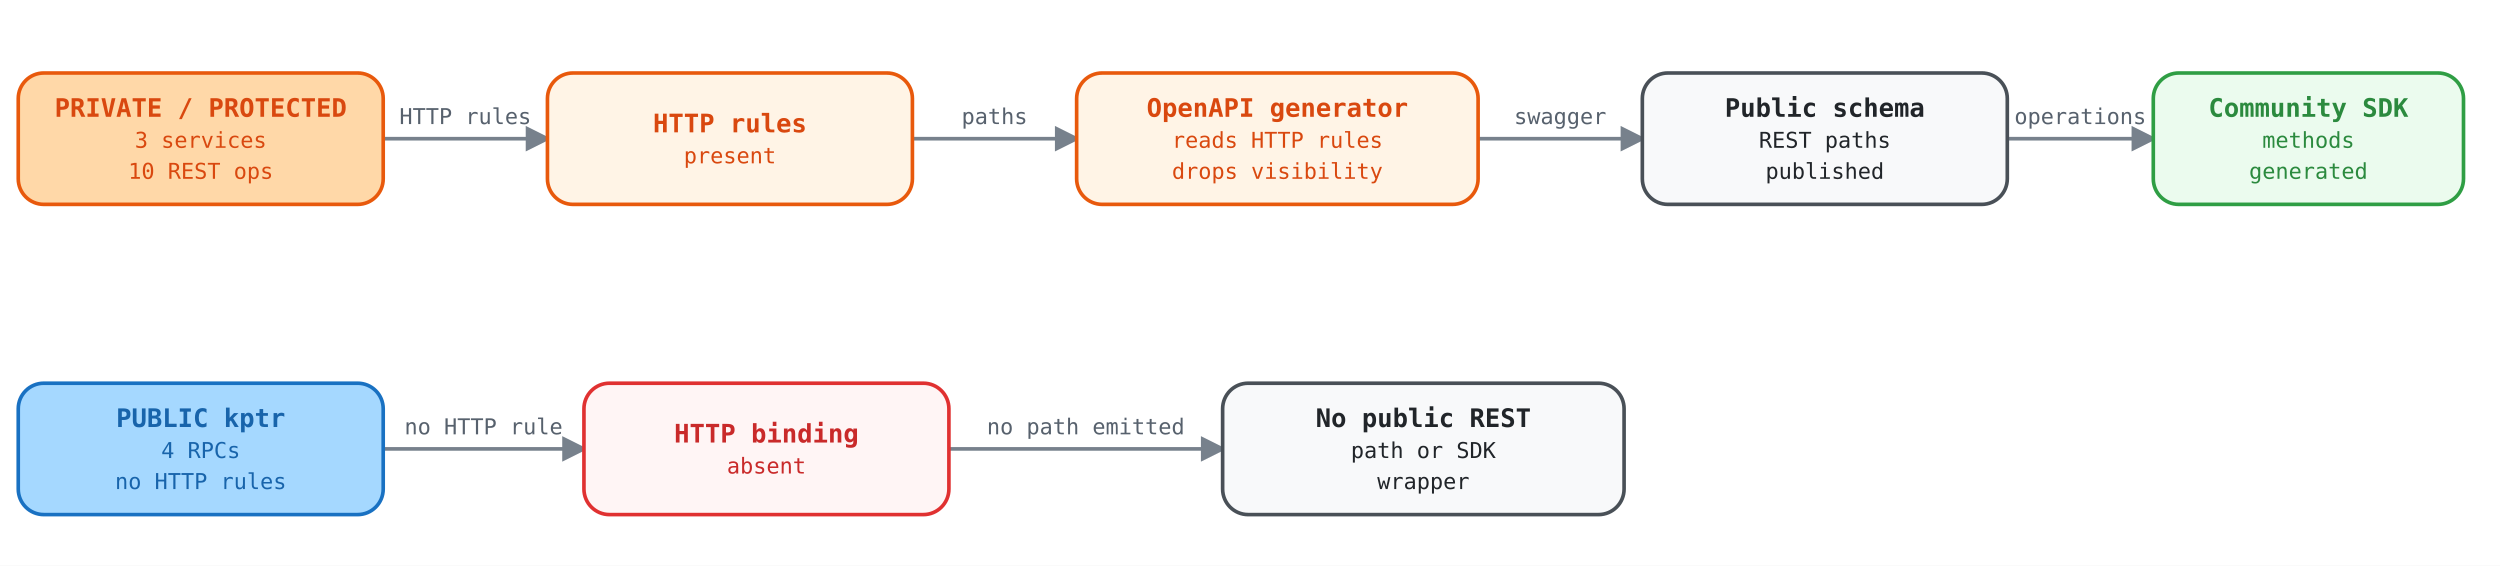
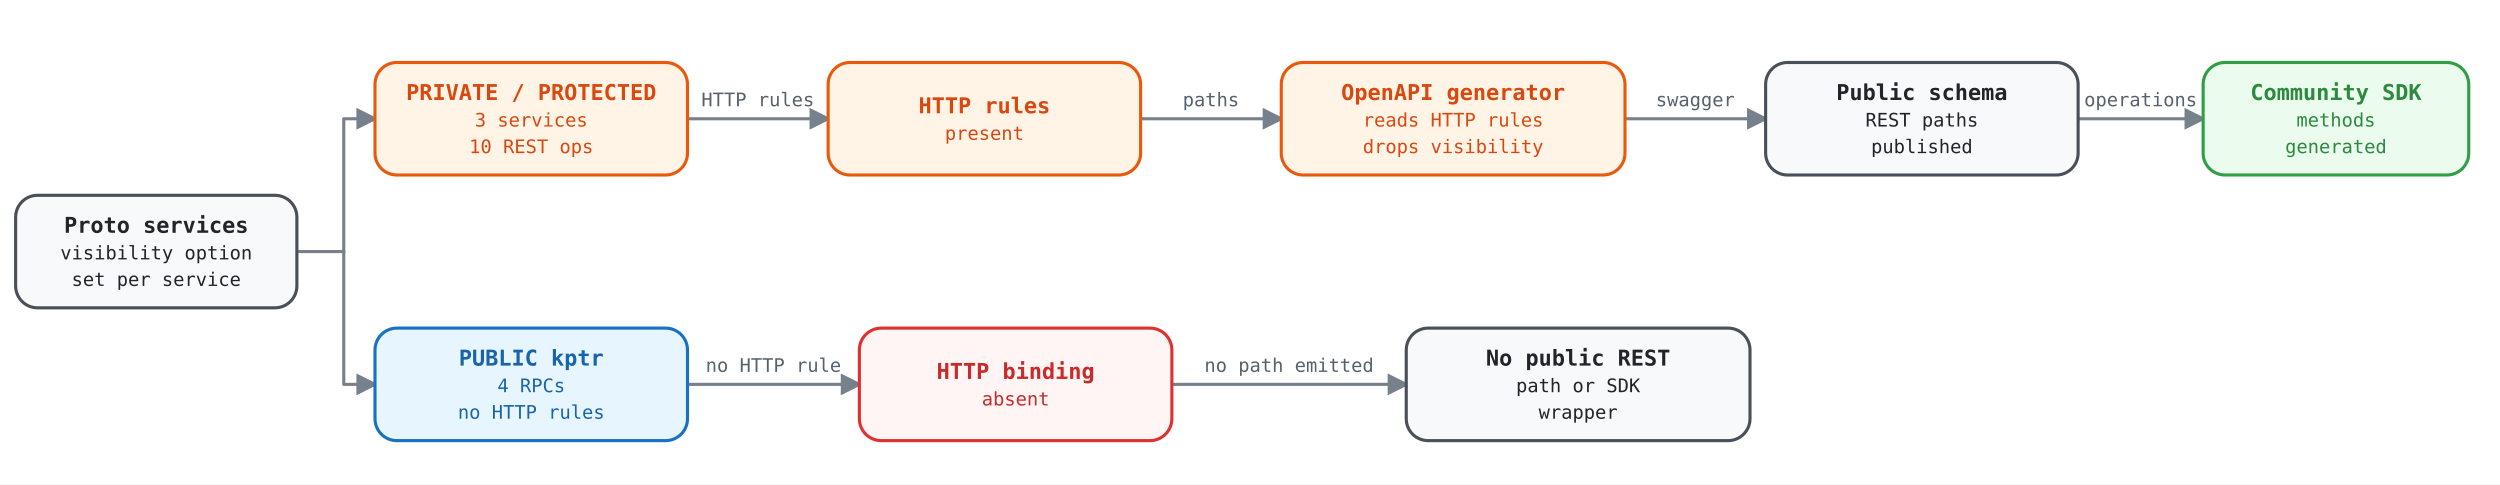
- <svg xmlns="http://www.w3.org/2000/svg" width="1370" height="310" id="visibility-path" viewBox="0 0 1370 310" role="group" aria-label="Visibility metadata does not filter published REST paths; public kptr RPCs without HTTP rules are omitted.">
+ <svg xmlns="http://www.w3.org/2000/svg" width="1600" height="310" id="visibility-path" viewBox="0 0 1600 310" role="group" aria-label="Visibility metadata does not filter published REST paths; public kptr RPCs without HTTP rules are omitted.">
  <style>/* House diagram style: the SVG parts and the explorer states. It reads the
   color tokens of page-theme/assets/theme.css, so load that file first. */
svg text { font-family: "JetBrains Mono", ui-monospace, "SF Mono", Menlo, Consolas, monospace; }
.node rect { stroke-width: 2; transition: stroke-width .15s; }
.node .nm { font-size: 14px; font-weight: 700; text-anchor: middle; }
.node .ft { font-size: 12px; text-anchor: middle; }
.fam-blue.src rect { fill: #a5d8ff; stroke: #1971c2; } .fam-blue.proc rect { fill: #e7f5ff; stroke: #1971c2; } .fam-blue text { fill: #1864ab; }
.fam-violet.src rect { fill: #d0bfff; stroke: #7048e8; } .fam-violet.proc rect { fill: #f3f0ff; stroke: #7048e8; } .fam-violet text { fill: #5f3dc4; }
.fam-green.src rect { fill: #b2f2bb; stroke: #2f9e44; } .fam-green.proc rect { fill: #ebfbee; stroke: #2f9e44; } .fam-green text { fill: #2b8a3e; }
.fam-orange.src rect { fill: #ffd8a8; stroke: #e8590c; } .fam-orange.proc rect { fill: #fff4e6; stroke: #e8590c; } .fam-orange text { fill: #d9480f; }
.fam-red.src rect { fill: #ffc9c9; stroke: #e03131; } .fam-red.proc rect { fill: #fff5f5; stroke: #e03131; } .fam-red text { fill: #c92a2a; }
.fam-cyan.src rect { fill: #99e9f2; stroke: #1098ad; } .fam-cyan.proc rect { fill: #e3fafc; stroke: #1098ad; } .fam-cyan text { fill: #0b7285; }
.fam-yellow.src rect { fill: #ffec99; stroke: #f08c00; } .fam-yellow.proc rect { fill: #fff9db; stroke: #f08c00; } .fam-yellow text { fill: #a35a00; }
.fam-neutral rect { fill: #f8f9fa; stroke: #495057; } .fam-neutral text { fill: #212529; }
.planned rect { stroke-dasharray: 7 6; }
.container rect { fill: #fafbfc; stroke: #a9b3be; stroke-width: 1.5; }
.clabel { font-size: 12px; font-weight: 600; fill: #57616d; }
.wire { fill: none; stroke: #77818c; stroke-width: 2; stroke-linecap: round; stroke-linejoin: round; }
.access .wire { stroke-dasharray: 1 7; stroke-width: 2.5; }
.elabel { font-size: 12px; fill: #57616d; }
.ah { fill: #77818c; } .ah-hi { fill: #1c222a; }
.note { font-size: 12px; font-weight: 600; fill: #57616d; }
.note.warn { fill: #b35900; }
.note.fam-blue { fill: #1971c2; } .note.fam-violet { fill: #7048e8; } .note.fam-green { fill: #2f9e44; }
.note.fam-orange { fill: #e8590c; } .note.fam-red { fill: #e03131; } .note.fam-cyan { fill: #1098ad; }
.note.fam-yellow { fill: #f08c00; } .note.fam-neutral { fill: #495057; }

.explorer .node { cursor: pointer; }
.explorer .node:focus { outline: none; }
.explorer .node:focus-visible rect, .explorer .node.sel rect { stroke: #5f3dc4; stroke-width: 4; }
.explorer .node, .explorer .edge { transition: opacity .2s; }
.explorer svg.dimming .node:not(.lit) { opacity: .28; }
.explorer svg.dimming .edge:not(.hi):not(.flow) { opacity: .14; }
.edge.hi .wire, .edge.flow .wire { stroke: #1c222a; stroke-width: 3; }
.edge.flow .wire { stroke-dasharray: 9 7; animation: flow .9s linear infinite; }
.edge.flow.access .wire, .edge.hi.access .wire { stroke-dasharray: 1 7; animation: none; }
@keyframes flow { to { stroke-dashoffset: -16; } }
@media (prefers-reduced-motion: reduce) { .edge.flow .wire { animation: none; stroke-dasharray: none; } * { transition: none !important; } }

.legend { display: flex; flex-wrap: wrap; gap: 6px 18px; font-size: 0.84rem; color: #57616d; }
.legend svg { width: 34px; height: 10px; vertical-align: middle; margin-right: 6px; min-width: 0; }
</style>
  <rect width="100%" height="100%" fill="#ffffff" />
  <defs>
    <marker id="visibility-ah" viewBox="0 0 10 10" refX="8.5" refY="5" markerWidth="7" markerHeight="7" orient="auto-start-reverse">
      <path d="M0,0 L10,5 L0,10 z" class="ah" />
    </marker>
    <marker id="visibility-ah-hi" viewBox="0 0 10 10" refX="8.5" refY="5" markerWidth="7" markerHeight="7" orient="auto-start-reverse">
      <path d="M0,0 L10,5 L0,10 z" class="ah-hi" />
    </marker>
  </defs>
+   <g class="edge data" data-seg="protos_stem" data-links="protos&gt;private,protos&gt;public">
+     <path d="M190,161 H220" class="wire" />
+   </g>
+   <g class="edge data" data-seg="protos_private" data-links="protos&gt;private">
+     <path d="M220,161 V76 H240" class="wire arrow" marker-end="url(#visibility-ah)" />
+   </g>
+   <g class="edge data" data-seg="protos_public" data-links="protos&gt;public">
+     <path d="M220,161 V246 H240" class="wire arrow" marker-end="url(#visibility-ah)" />
+   </g>
  <g class="edge data" data-seg="private_http" data-links="private&gt;http">
-     <path d="M210,76 H300" class="wire arrow" marker-end="url(#visibility-ah)" />
-     <text x="255" y="68" class="elabel" text-anchor="middle">HTTP rules</text>
+     <path d="M440,76 H530" class="wire arrow" marker-end="url(#visibility-ah)" />
+     <text x="485" y="68" class="elabel" text-anchor="middle">HTTP rules</text>
  </g>
  <g class="edge data" data-seg="http_openapi" data-links="http&gt;openapi">
-     <path d="M500,76 H590" class="wire arrow" marker-end="url(#visibility-ah)" />
-     <text x="545" y="68" class="elabel" text-anchor="middle">paths</text>
+     <path d="M730,76 H820" class="wire arrow" marker-end="url(#visibility-ah)" />
+     <text x="775" y="68" class="elabel" text-anchor="middle">paths</text>
  </g>
  <g class="edge data" data-seg="openapi_schema" data-links="openapi&gt;schema">
-     <path d="M810,76 H900" class="wire arrow" marker-end="url(#visibility-ah)" />
-     <text x="855" y="68" class="elabel" text-anchor="middle">swagger</text>
+     <path d="M1040,76 H1130" class="wire arrow" marker-end="url(#visibility-ah)" />
+     <text x="1085" y="68" class="elabel" text-anchor="middle">swagger</text>
  </g>
  <g class="edge data" data-seg="schema_sdk" data-links="schema&gt;sdk">
-     <path d="M1100,76 H1180" class="wire arrow" marker-end="url(#visibility-ah)" />
-     <text x="1140" y="68" class="elabel" text-anchor="middle">operations</text>
+     <path d="M1330,76 H1410" class="wire arrow" marker-end="url(#visibility-ah)" />
+     <text x="1370" y="68" class="elabel" text-anchor="middle">operations</text>
  </g>
  <g class="edge data" data-seg="public_missing" data-links="public&gt;missing">
-     <path d="M210,246 H320" class="wire arrow" marker-end="url(#visibility-ah)" />
-     <text x="265" y="238" class="elabel" text-anchor="middle">no HTTP rule</text>
+     <path d="M440,246 H550" class="wire arrow" marker-end="url(#visibility-ah)" />
+     <text x="495" y="238" class="elabel" text-anchor="middle">no HTTP rule</text>
  </g>
  <g class="edge data" data-seg="missing_no_path" data-links="missing&gt;no_path">
-     <path d="M520,246 H670" class="wire arrow" marker-end="url(#visibility-ah)" />
-     <text x="595" y="238" class="elabel" text-anchor="middle">no path emitted</text>
+     <path d="M750,246 H900" class="wire arrow" marker-end="url(#visibility-ah)" />
+     <text x="825" y="238" class="elabel" text-anchor="middle">no path emitted</text>
  </g>
-   <g class="node fam-orange src " data-id="private">
-     <rect x="10" y="40" width="200" height="72" rx="14" />
-     <text x="110.0" y="64.0" class="nm">PRIVATE / PROTECTED</text>
-     <text x="110.0" y="81.0" class="ft">3 services</text>
-     <text x="110.0" y="98.0" class="ft">10 REST ops</text>
+   <g class="node fam-orange proc " data-id="private">
+     <rect x="240" y="40" width="200" height="72" rx="14" />
+     <text x="340" y="64.0" class="nm">PRIVATE / PROTECTED</text>
+     <text x="340" y="81.0" class="ft">3 services</text>
+     <text x="340" y="98.0" class="ft">10 REST ops</text>
  </g>
  <g class="node fam-orange proc " data-id="http">
-     <rect x="300" y="40" width="200" height="72" rx="14" />
-     <text x="400.0" y="72.5" class="nm">HTTP rules</text>
-     <text x="400.0" y="89.5" class="ft">present</text>
+     <rect x="530" y="40" width="200" height="72" rx="14" />
+     <text x="630" y="72.5" class="nm">HTTP rules</text>
+     <text x="630" y="89.5" class="ft">present</text>
  </g>
  <g class="node fam-orange proc " data-id="openapi">
-     <rect x="590" y="40" width="220" height="72" rx="14" />
-     <text x="700.0" y="64.0" class="nm">OpenAPI generator</text>
-     <text x="700.0" y="81.0" class="ft">reads HTTP rules</text>
-     <text x="700.0" y="98.0" class="ft">drops visibility</text>
+     <rect x="820" y="40" width="220" height="72" rx="14" />
+     <text x="930" y="64.0" class="nm">OpenAPI generator</text>
+     <text x="930" y="81.0" class="ft">reads HTTP rules</text>
+     <text x="930" y="98.0" class="ft">drops visibility</text>
  </g>
  <g class="node fam-neutral hub " data-id="schema">
-     <rect x="900" y="40" width="200" height="72" rx="14" />
-     <text x="1000.0" y="64.0" class="nm">Public schema</text>
-     <text x="1000.0" y="81.0" class="ft">REST paths</text>
-     <text x="1000.0" y="98.0" class="ft">published</text>
+     <rect x="1130" y="40" width="200" height="72" rx="14" />
+     <text x="1230" y="64.0" class="nm">Public schema</text>
+     <text x="1230" y="81.0" class="ft">REST paths</text>
+     <text x="1230" y="98.0" class="ft">published</text>
  </g>
  <g class="node fam-green proc " data-id="sdk">
-     <rect x="1180" y="40" width="170" height="72" rx="14" />
-     <text x="1265.0" y="64.0" class="nm">Community SDK</text>
-     <text x="1265.0" y="81.0" class="ft">methods</text>
-     <text x="1265.0" y="98.0" class="ft">generated</text>
+     <rect x="1410" y="40" width="170" height="72" rx="14" />
+     <text x="1495" y="64.0" class="nm">Community SDK</text>
+     <text x="1495" y="81.0" class="ft">methods</text>
+     <text x="1495" y="98.0" class="ft">generated</text>
  </g>
-   <g class="node fam-blue src " data-id="public">
-     <rect x="10" y="210" width="200" height="72" rx="14" />
-     <text x="110.0" y="234.0" class="nm">PUBLIC kptr</text>
-     <text x="110.0" y="251.0" class="ft">4 RPCs</text>
-     <text x="110.0" y="268.0" class="ft">no HTTP rules</text>
+   <g class="node fam-blue proc " data-id="public">
+     <rect x="240" y="210" width="200" height="72" rx="14" />
+     <text x="340" y="234.0" class="nm">PUBLIC kptr</text>
+     <text x="340" y="251.0" class="ft">4 RPCs</text>
+     <text x="340" y="268.0" class="ft">no HTTP rules</text>
  </g>
  <g class="node fam-red proc " data-id="missing">
-     <rect x="320" y="210" width="200" height="72" rx="14" />
-     <text x="420.0" y="242.5" class="nm">HTTP binding</text>
-     <text x="420.0" y="259.5" class="ft">absent</text>
+     <rect x="550" y="210" width="200" height="72" rx="14" />
+     <text x="650" y="242.5" class="nm">HTTP binding</text>
+     <text x="650" y="259.5" class="ft">absent</text>
  </g>
  <g class="node fam-neutral hub " data-id="no_path">
-     <rect x="670" y="210" width="220" height="72" rx="14" />
-     <text x="780.0" y="234.0" class="nm">No public REST</text>
-     <text x="780.0" y="251.0" class="ft">path or SDK</text>
-     <text x="780.0" y="268.0" class="ft">wrapper</text>
+     <rect x="900" y="210" width="220" height="72" rx="14" />
+     <text x="1010" y="234.0" class="nm">No public REST</text>
+     <text x="1010" y="251.0" class="ft">path or SDK</text>
+     <text x="1010" y="268.0" class="ft">wrapper</text>
+   </g>
+   <g class="node fam-neutral hub " data-id="protos">
+     <rect x="10" y="125" width="180" height="72" rx="14" />
+     <text x="100.0" y="149.0" class="nm">Proto services</text>
+     <text x="100.0" y="166.0" class="ft">visibility option</text>
+     <text x="100.0" y="183.0" class="ft">set per service</text>
  </g>
</svg>
